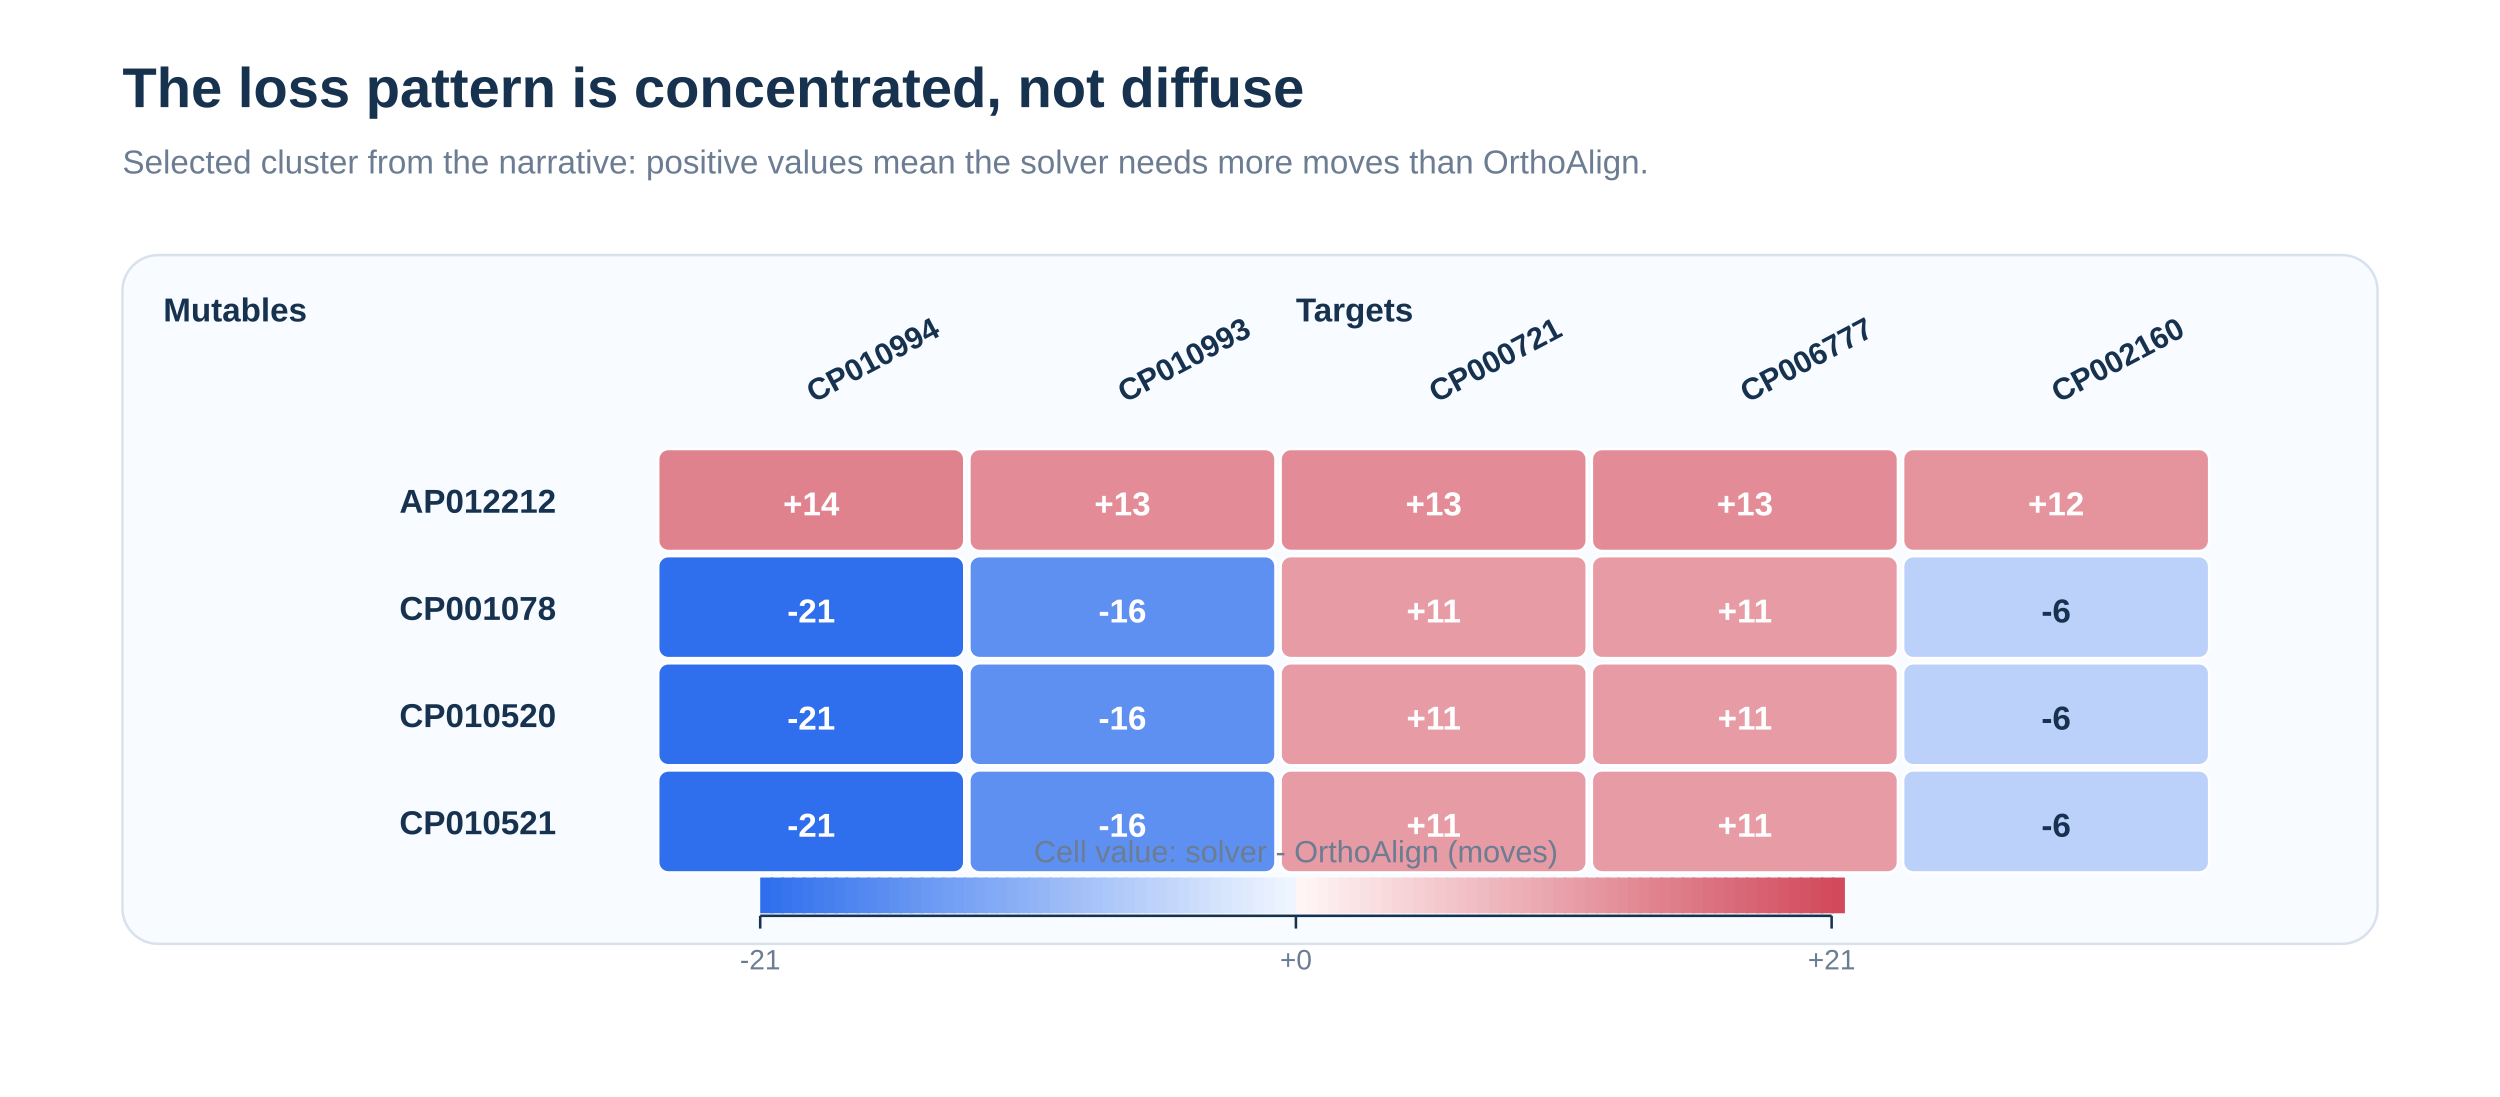
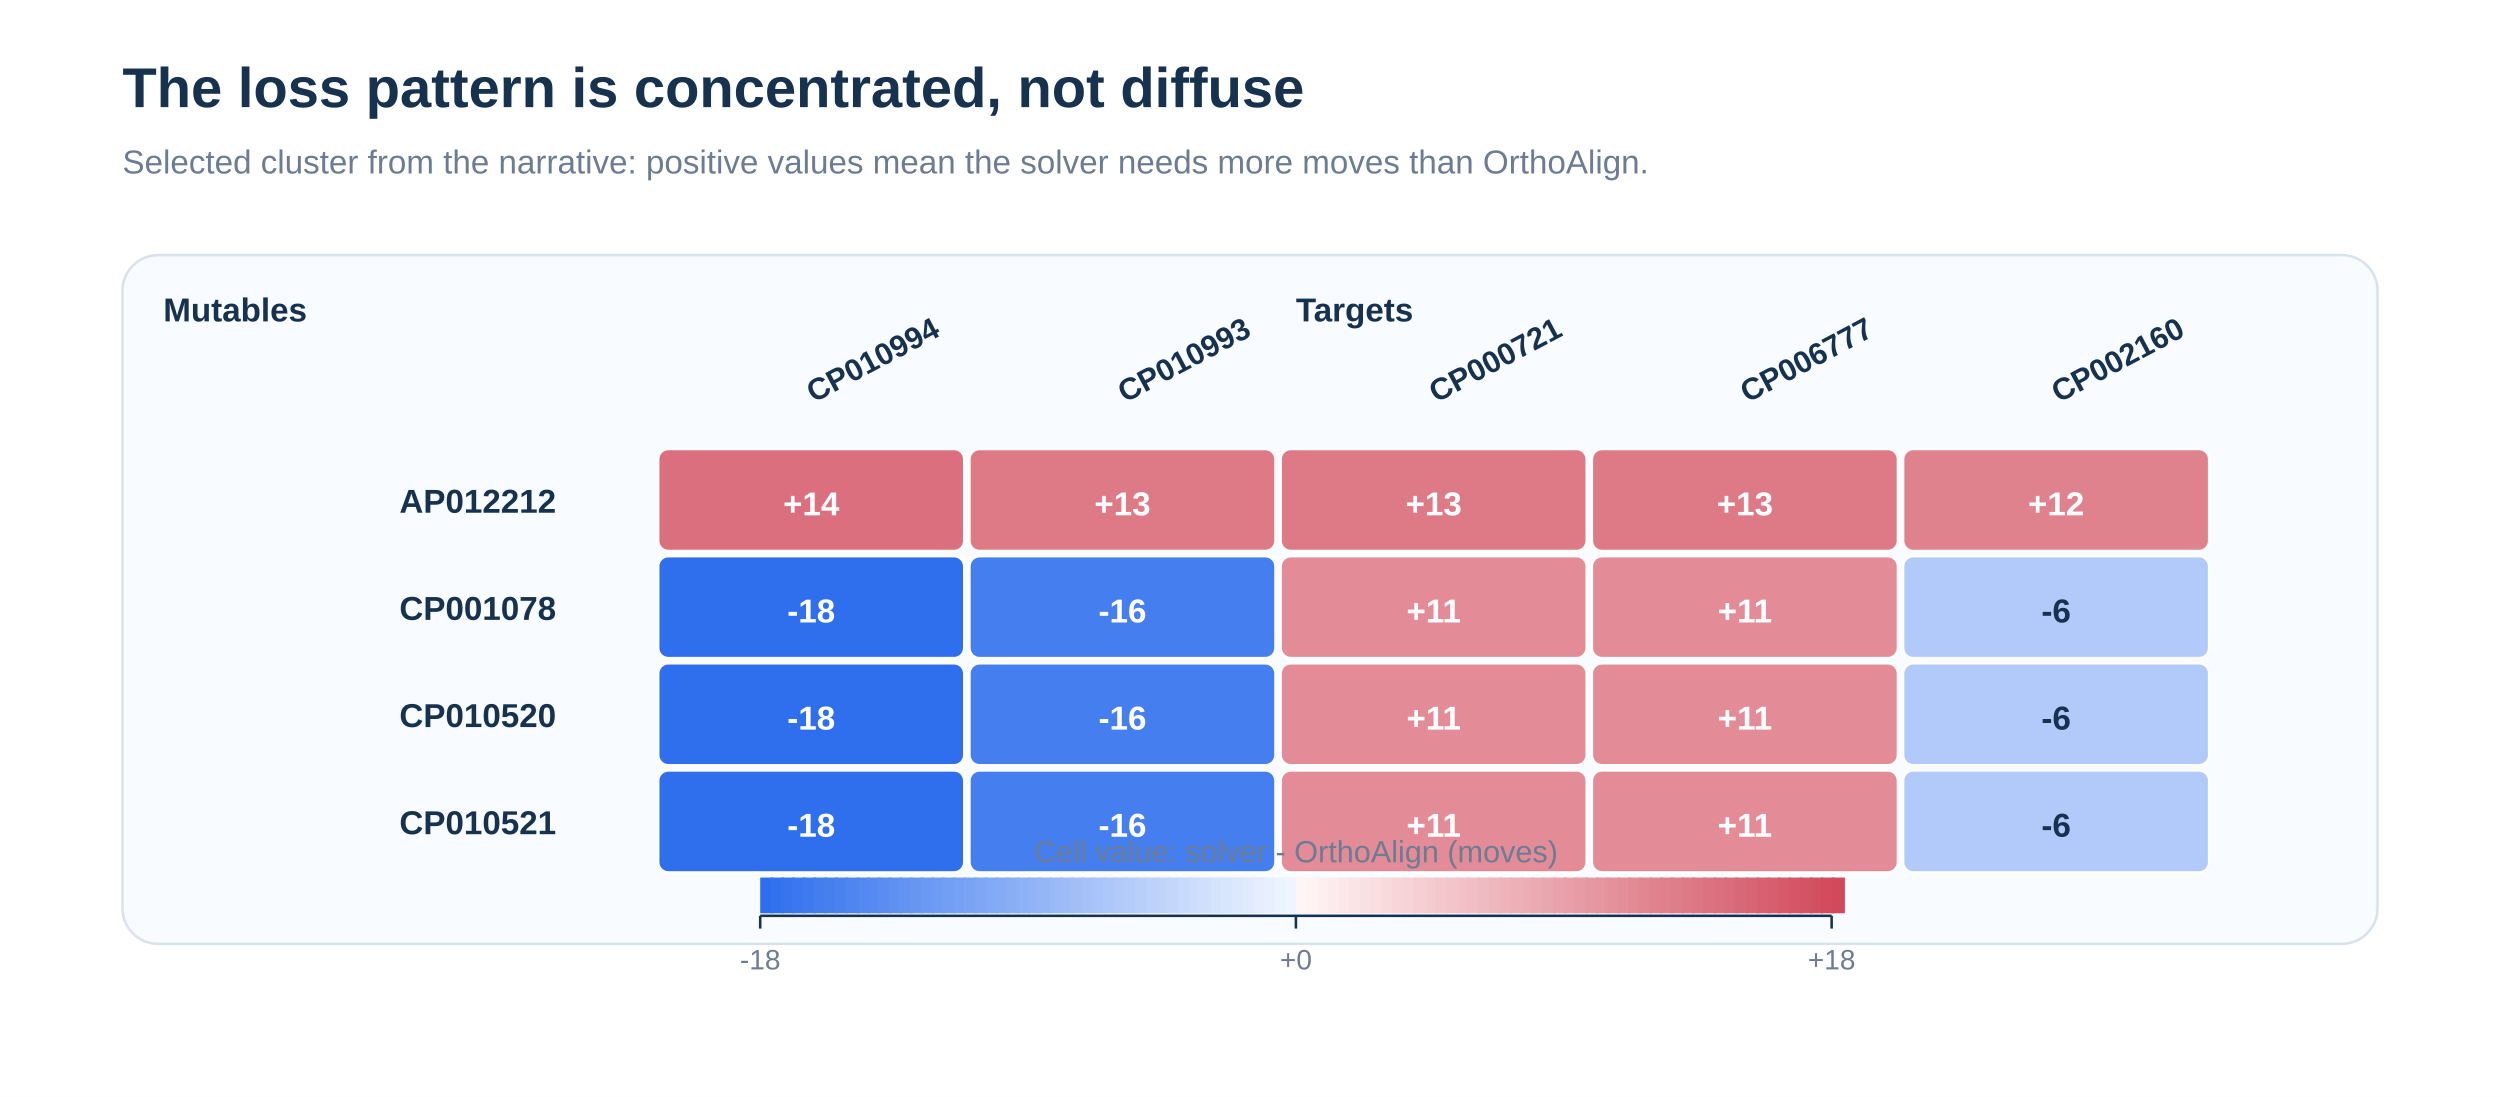
<svg xmlns="http://www.w3.org/2000/svg" width="980" height="430" viewBox="0 0 980 430" role="img" aria-labelledby="title desc">
  <rect x="0.0" y="0.0" width="980.0" height="430.0" fill="#ffffff" stroke="none" stroke-width="1" />
  <text x="48.0" y="42.0" fill="#16324f" font-size="22" font-family="Segoe UI, Arial, sans-serif" font-weight="700" text-anchor="start">The loss pattern is concentrated, not diffuse</text>
  <text x="48.0" y="68.0" fill="#6b7c93" font-size="13" font-family="Segoe UI, Arial, sans-serif" font-weight="400" text-anchor="start">Selected cluster from the narrative: positive values mean the solver needs more moves than OrthoAlign.</text>
  <rect x="48.0" y="100.0" width="884.0" height="270.0" fill="#f8fbff" stroke="#d9e2ec" stroke-width="1" rx="14" />
  <text x="218.0" y="201.0" fill="#16324f" font-size="13" font-family="Segoe UI, Arial, sans-serif" font-weight="600" text-anchor="end">AP012212</text>
  <text x="218.0" y="243.0" fill="#16324f" font-size="13" font-family="Segoe UI, Arial, sans-serif" font-weight="600" text-anchor="end">CP001078</text>
  <text x="218.0" y="285.0" fill="#16324f" font-size="13" font-family="Segoe UI, Arial, sans-serif" font-weight="600" text-anchor="end">CP010520</text>
  <text x="218.0" y="327.0" fill="#16324f" font-size="13" font-family="Segoe UI, Arial, sans-serif" font-weight="600" text-anchor="end">CP010521</text>
  <text x="319.0" y="158.0" fill="#16324f" font-size="12" font-family="Segoe UI, Arial, sans-serif" font-weight="600" text-anchor="start" transform="rotate(-28.0 319.0 158.0)">CP010994</text>
  <text x="441.0" y="158.0" fill="#16324f" font-size="12" font-family="Segoe UI, Arial, sans-serif" font-weight="600" text-anchor="start" transform="rotate(-28.0 441.0 158.0)">CP010993</text>
  <text x="563.0" y="158.0" fill="#16324f" font-size="12" font-family="Segoe UI, Arial, sans-serif" font-weight="600" text-anchor="start" transform="rotate(-28.0 563.0 158.0)">CP000721</text>
  <text x="685.0" y="158.0" fill="#16324f" font-size="12" font-family="Segoe UI, Arial, sans-serif" font-weight="600" text-anchor="start" transform="rotate(-28.0 685.0 158.0)">CP006777</text>
  <text x="807.0" y="158.0" fill="#16324f" font-size="12" font-family="Segoe UI, Arial, sans-serif" font-weight="600" text-anchor="start" transform="rotate(-28.0 807.0 158.0)">CP002160</text>
-   <rect x="258.0" y="176.0" width="120.0" height="40.0" fill="#e0828e" stroke="#ffffff" stroke-width="1" rx="4" />
+   <rect x="258.0" y="176.0" width="120.0" height="40.0" fill="#db6f7d" stroke="#ffffff" stroke-width="1" rx="4" />
  <text x="318.0" y="202.0" fill="#ffffff" font-size="13" font-family="Segoe UI, Arial, sans-serif" font-weight="700" text-anchor="middle">+14</text>
-   <rect x="380.0" y="176.0" width="120.0" height="40.0" fill="#e38b96" stroke="#ffffff" stroke-width="1" rx="4" />
+   <rect x="380.0" y="176.0" width="120.0" height="40.0" fill="#de7986" stroke="#ffffff" stroke-width="1" rx="4" />
  <text x="440.0" y="202.0" fill="#ffffff" font-size="13" font-family="Segoe UI, Arial, sans-serif" font-weight="700" text-anchor="middle">+13</text>
-   <rect x="502.0" y="176.0" width="120.0" height="40.0" fill="#e38b96" stroke="#ffffff" stroke-width="1" rx="4" />
+   <rect x="502.0" y="176.0" width="120.0" height="40.0" fill="#de7986" stroke="#ffffff" stroke-width="1" rx="4" />
  <text x="562.0" y="202.0" fill="#ffffff" font-size="13" font-family="Segoe UI, Arial, sans-serif" font-weight="700" text-anchor="middle">+13</text>
-   <rect x="624.0" y="176.0" width="120.0" height="40.0" fill="#e38b96" stroke="#ffffff" stroke-width="1" rx="4" />
+   <rect x="624.0" y="176.0" width="120.0" height="40.0" fill="#de7986" stroke="#ffffff" stroke-width="1" rx="4" />
  <text x="684.0" y="202.0" fill="#ffffff" font-size="13" font-family="Segoe UI, Arial, sans-serif" font-weight="700" text-anchor="middle">+13</text>
-   <rect x="746.0" y="176.0" width="120.0" height="40.0" fill="#e5939d" stroke="#ffffff" stroke-width="1" rx="4" />
+   <rect x="746.0" y="176.0" width="120.0" height="40.0" fill="#e0828e" stroke="#ffffff" stroke-width="1" rx="4" />
  <text x="806.0" y="202.0" fill="#ffffff" font-size="13" font-family="Segoe UI, Arial, sans-serif" font-weight="700" text-anchor="middle">+12</text>
  <rect x="258.0" y="218.0" width="120.0" height="40.0" fill="#2f6fed" stroke="#ffffff" stroke-width="1" rx="4" />
-   <text x="318.0" y="244.0" fill="#ffffff" font-size="13" font-family="Segoe UI, Arial, sans-serif" font-weight="700" text-anchor="middle">-21</text>
-   <rect x="380.0" y="218.0" width="120.0" height="40.0" fill="#5e90f1" stroke="#ffffff" stroke-width="1" rx="4" />
+   <text x="318.0" y="244.0" fill="#ffffff" font-size="13" font-family="Segoe UI, Arial, sans-serif" font-weight="700" text-anchor="middle">-18</text>
+   <rect x="380.0" y="218.0" width="120.0" height="40.0" fill="#457eef" stroke="#ffffff" stroke-width="1" rx="4" />
  <text x="440.0" y="244.0" fill="#ffffff" font-size="13" font-family="Segoe UI, Arial, sans-serif" font-weight="700" text-anchor="middle">-16</text>
-   <rect x="502.0" y="218.0" width="120.0" height="40.0" fill="#e79ba4" stroke="#ffffff" stroke-width="1" rx="4" />
+   <rect x="502.0" y="218.0" width="120.0" height="40.0" fill="#e38c97" stroke="#ffffff" stroke-width="1" rx="4" />
  <text x="562.0" y="244.0" fill="#ffffff" font-size="13" font-family="Segoe UI, Arial, sans-serif" font-weight="700" text-anchor="middle">+11</text>
-   <rect x="624.0" y="218.0" width="120.0" height="40.0" fill="#e79ba4" stroke="#ffffff" stroke-width="1" rx="4" />
+   <rect x="624.0" y="218.0" width="120.0" height="40.0" fill="#e38c97" stroke="#ffffff" stroke-width="1" rx="4" />
  <text x="684.0" y="244.0" fill="#ffffff" font-size="13" font-family="Segoe UI, Arial, sans-serif" font-weight="700" text-anchor="middle">+11</text>
-   <rect x="746.0" y="218.0" width="120.0" height="40.0" fill="#bbd1fa" stroke="#ffffff" stroke-width="1" rx="4" />
+   <rect x="746.0" y="218.0" width="120.0" height="40.0" fill="#b2caf9" stroke="#ffffff" stroke-width="1" rx="4" />
  <text x="806.0" y="244.0" fill="#16324f" font-size="13" font-family="Segoe UI, Arial, sans-serif" font-weight="700" text-anchor="middle">-6</text>
  <rect x="258.0" y="260.0" width="120.0" height="40.0" fill="#2f6fed" stroke="#ffffff" stroke-width="1" rx="4" />
-   <text x="318.0" y="286.0" fill="#ffffff" font-size="13" font-family="Segoe UI, Arial, sans-serif" font-weight="700" text-anchor="middle">-21</text>
-   <rect x="380.0" y="260.0" width="120.0" height="40.0" fill="#5e90f1" stroke="#ffffff" stroke-width="1" rx="4" />
+   <text x="318.0" y="286.0" fill="#ffffff" font-size="13" font-family="Segoe UI, Arial, sans-serif" font-weight="700" text-anchor="middle">-18</text>
+   <rect x="380.0" y="260.0" width="120.0" height="40.0" fill="#457eef" stroke="#ffffff" stroke-width="1" rx="4" />
  <text x="440.0" y="286.0" fill="#ffffff" font-size="13" font-family="Segoe UI, Arial, sans-serif" font-weight="700" text-anchor="middle">-16</text>
-   <rect x="502.0" y="260.0" width="120.0" height="40.0" fill="#e79ba4" stroke="#ffffff" stroke-width="1" rx="4" />
+   <rect x="502.0" y="260.0" width="120.0" height="40.0" fill="#e38c97" stroke="#ffffff" stroke-width="1" rx="4" />
  <text x="562.0" y="286.0" fill="#ffffff" font-size="13" font-family="Segoe UI, Arial, sans-serif" font-weight="700" text-anchor="middle">+11</text>
-   <rect x="624.0" y="260.0" width="120.0" height="40.0" fill="#e79ba4" stroke="#ffffff" stroke-width="1" rx="4" />
+   <rect x="624.0" y="260.0" width="120.0" height="40.0" fill="#e38c97" stroke="#ffffff" stroke-width="1" rx="4" />
  <text x="684.0" y="286.0" fill="#ffffff" font-size="13" font-family="Segoe UI, Arial, sans-serif" font-weight="700" text-anchor="middle">+11</text>
-   <rect x="746.0" y="260.0" width="120.0" height="40.0" fill="#bbd1fa" stroke="#ffffff" stroke-width="1" rx="4" />
+   <rect x="746.0" y="260.0" width="120.0" height="40.0" fill="#b2caf9" stroke="#ffffff" stroke-width="1" rx="4" />
  <text x="806.0" y="286.0" fill="#16324f" font-size="13" font-family="Segoe UI, Arial, sans-serif" font-weight="700" text-anchor="middle">-6</text>
  <rect x="258.0" y="302.0" width="120.0" height="40.0" fill="#2f6fed" stroke="#ffffff" stroke-width="1" rx="4" />
-   <text x="318.0" y="328.0" fill="#ffffff" font-size="13" font-family="Segoe UI, Arial, sans-serif" font-weight="700" text-anchor="middle">-21</text>
-   <rect x="380.0" y="302.0" width="120.0" height="40.0" fill="#5e90f1" stroke="#ffffff" stroke-width="1" rx="4" />
+   <text x="318.0" y="328.0" fill="#ffffff" font-size="13" font-family="Segoe UI, Arial, sans-serif" font-weight="700" text-anchor="middle">-18</text>
+   <rect x="380.0" y="302.0" width="120.0" height="40.0" fill="#457eef" stroke="#ffffff" stroke-width="1" rx="4" />
  <text x="440.0" y="328.0" fill="#ffffff" font-size="13" font-family="Segoe UI, Arial, sans-serif" font-weight="700" text-anchor="middle">-16</text>
-   <rect x="502.0" y="302.0" width="120.0" height="40.0" fill="#e79ba4" stroke="#ffffff" stroke-width="1" rx="4" />
+   <rect x="502.0" y="302.0" width="120.0" height="40.0" fill="#e38c97" stroke="#ffffff" stroke-width="1" rx="4" />
  <text x="562.0" y="328.0" fill="#ffffff" font-size="13" font-family="Segoe UI, Arial, sans-serif" font-weight="700" text-anchor="middle">+11</text>
-   <rect x="624.0" y="302.0" width="120.0" height="40.0" fill="#e79ba4" stroke="#ffffff" stroke-width="1" rx="4" />
+   <rect x="624.0" y="302.0" width="120.0" height="40.0" fill="#e38c97" stroke="#ffffff" stroke-width="1" rx="4" />
  <text x="684.0" y="328.0" fill="#ffffff" font-size="13" font-family="Segoe UI, Arial, sans-serif" font-weight="700" text-anchor="middle">+11</text>
-   <rect x="746.0" y="302.0" width="120.0" height="40.0" fill="#bbd1fa" stroke="#ffffff" stroke-width="1" rx="4" />
+   <rect x="746.0" y="302.0" width="120.0" height="40.0" fill="#b2caf9" stroke="#ffffff" stroke-width="1" rx="4" />
  <text x="806.0" y="328.0" fill="#16324f" font-size="13" font-family="Segoe UI, Arial, sans-serif" font-weight="700" text-anchor="middle">-6</text>
  <rect x="298.0" y="344.0" width="5.2" height="14.0" fill="#2f6fed" stroke="none" stroke-width="1" />
  <rect x="302.2" y="344.0" width="5.2" height="14.0" fill="#3372ed" stroke="none" stroke-width="1" />
  <rect x="306.4" y="344.0" width="5.2" height="14.0" fill="#3774ee" stroke="none" stroke-width="1" />
  <rect x="310.6" y="344.0" width="5.2" height="14.0" fill="#3b77ee" stroke="none" stroke-width="1" />
  <rect x="314.8" y="344.0" width="5.2" height="14.0" fill="#3f7aee" stroke="none" stroke-width="1" />
  <rect x="319.0" y="344.0" width="5.2" height="14.0" fill="#437def" stroke="none" stroke-width="1" />
  <rect x="323.2" y="344.0" width="5.2" height="14.0" fill="#477fef" stroke="none" stroke-width="1" />
  <rect x="327.4" y="344.0" width="5.2" height="14.0" fill="#4a82f0" stroke="none" stroke-width="1" />
  <rect x="331.6" y="344.0" width="5.2" height="14.0" fill="#4e85f0" stroke="none" stroke-width="1" />
  <rect x="335.8" y="344.0" width="5.2" height="14.0" fill="#5288f0" stroke="none" stroke-width="1" />
  <rect x="340.0" y="344.0" width="5.2" height="14.0" fill="#568af1" stroke="none" stroke-width="1" />
  <rect x="344.2" y="344.0" width="5.2" height="14.0" fill="#5a8df1" stroke="none" stroke-width="1" />
  <rect x="348.4" y="344.0" width="5.2" height="14.0" fill="#5e90f1" stroke="none" stroke-width="1" />
  <rect x="352.6" y="344.0" width="5.2" height="14.0" fill="#6293f2" stroke="none" stroke-width="1" />
  <rect x="356.8" y="344.0" width="5.2" height="14.0" fill="#6695f2" stroke="none" stroke-width="1" />
  <rect x="361.0" y="344.0" width="5.2" height="14.0" fill="#6a98f2" stroke="none" stroke-width="1" />
  <rect x="365.2" y="344.0" width="5.2" height="14.0" fill="#6e9bf3" stroke="none" stroke-width="1" />
  <rect x="369.4" y="344.0" width="5.2" height="14.0" fill="#729ef3" stroke="none" stroke-width="1" />
  <rect x="373.6" y="344.0" width="5.2" height="14.0" fill="#76a0f3" stroke="none" stroke-width="1" />
  <rect x="377.8" y="344.0" width="5.2" height="14.0" fill="#79a3f4" stroke="none" stroke-width="1" />
  <rect x="382.0" y="344.0" width="5.2" height="14.0" fill="#7da6f4" stroke="none" stroke-width="1" />
  <rect x="386.2" y="344.0" width="5.2" height="14.0" fill="#81a9f5" stroke="none" stroke-width="1" />
  <rect x="390.4" y="344.0" width="5.2" height="14.0" fill="#85abf5" stroke="none" stroke-width="1" />
  <rect x="394.6" y="344.0" width="5.2" height="14.0" fill="#89aef5" stroke="none" stroke-width="1" />
  <rect x="398.8" y="344.0" width="5.2" height="14.0" fill="#8db1f6" stroke="none" stroke-width="1" />
  <rect x="403.0" y="344.0" width="5.2" height="14.0" fill="#91b4f6" stroke="none" stroke-width="1" />
  <rect x="407.2" y="344.0" width="5.2" height="14.0" fill="#95b6f6" stroke="none" stroke-width="1" />
  <rect x="411.4" y="344.0" width="5.2" height="14.0" fill="#99b9f7" stroke="none" stroke-width="1" />
  <rect x="415.6" y="344.0" width="5.2" height="14.0" fill="#9dbcf7" stroke="none" stroke-width="1" />
  <rect x="419.8" y="344.0" width="5.2" height="14.0" fill="#a1bef7" stroke="none" stroke-width="1" />
  <rect x="424.0" y="344.0" width="5.2" height="14.0" fill="#a5c1f8" stroke="none" stroke-width="1" />
  <rect x="428.2" y="344.0" width="5.2" height="14.0" fill="#a9c4f8" stroke="none" stroke-width="1" />
  <rect x="432.4" y="344.0" width="5.2" height="14.0" fill="#acc7f9" stroke="none" stroke-width="1" />
  <rect x="436.6" y="344.0" width="5.2" height="14.0" fill="#b0c9f9" stroke="none" stroke-width="1" />
  <rect x="440.8" y="344.0" width="5.2" height="14.0" fill="#b4ccf9" stroke="none" stroke-width="1" />
  <rect x="445.0" y="344.0" width="5.2" height="14.0" fill="#b8cffa" stroke="none" stroke-width="1" />
  <rect x="449.2" y="344.0" width="5.2" height="14.0" fill="#bcd2fa" stroke="none" stroke-width="1" />
  <rect x="453.4" y="344.0" width="5.2" height="14.0" fill="#c0d4fa" stroke="none" stroke-width="1" />
  <rect x="457.6" y="344.0" width="5.2" height="14.0" fill="#c4d7fb" stroke="none" stroke-width="1" />
  <rect x="461.8" y="344.0" width="5.2" height="14.0" fill="#c8dafb" stroke="none" stroke-width="1" />
  <rect x="466.0" y="344.0" width="5.2" height="14.0" fill="#ccddfb" stroke="none" stroke-width="1" />
  <rect x="470.2" y="344.0" width="5.2" height="14.0" fill="#d0dffc" stroke="none" stroke-width="1" />
  <rect x="474.4" y="344.0" width="5.2" height="14.0" fill="#d4e2fc" stroke="none" stroke-width="1" />
  <rect x="478.6" y="344.0" width="5.2" height="14.0" fill="#d8e5fc" stroke="none" stroke-width="1" />
  <rect x="482.8" y="344.0" width="5.2" height="14.0" fill="#dbe8fd" stroke="none" stroke-width="1" />
  <rect x="487.0" y="344.0" width="5.2" height="14.0" fill="#dfeafd" stroke="none" stroke-width="1" />
  <rect x="491.2" y="344.0" width="5.2" height="14.0" fill="#e3edfe" stroke="none" stroke-width="1" />
  <rect x="495.4" y="344.0" width="5.2" height="14.0" fill="#e7f0fe" stroke="none" stroke-width="1" />
  <rect x="499.6" y="344.0" width="5.2" height="14.0" fill="#ebf3fe" stroke="none" stroke-width="1" />
  <rect x="503.8" y="344.0" width="5.2" height="14.0" fill="#eff5ff" stroke="none" stroke-width="1" />
  <rect x="508.0" y="344.0" width="5.2" height="14.0" fill="#fff5f5" stroke="none" stroke-width="1" />
  <rect x="512.2" y="344.0" width="5.2" height="14.0" fill="#fef2f2" stroke="none" stroke-width="1" />
  <rect x="516.4" y="344.0" width="5.2" height="14.0" fill="#fdeeef" stroke="none" stroke-width="1" />
  <rect x="520.6" y="344.0" width="5.2" height="14.0" fill="#fcebec" stroke="none" stroke-width="1" />
  <rect x="524.8" y="344.0" width="5.2" height="14.0" fill="#fbe7e9" stroke="none" stroke-width="1" />
  <rect x="529.0" y="344.0" width="5.2" height="14.0" fill="#fae4e6" stroke="none" stroke-width="1" />
  <rect x="533.2" y="344.0" width="5.2" height="14.0" fill="#f9e0e3" stroke="none" stroke-width="1" />
  <rect x="537.4" y="344.0" width="5.2" height="14.0" fill="#f9dddf" stroke="none" stroke-width="1" />
  <rect x="541.6" y="344.0" width="5.2" height="14.0" fill="#f8d9dc" stroke="none" stroke-width="1" />
  <rect x="545.8" y="344.0" width="5.2" height="14.0" fill="#f7d6d9" stroke="none" stroke-width="1" />
  <rect x="550.0" y="344.0" width="5.2" height="14.0" fill="#f6d3d6" stroke="none" stroke-width="1" />
  <rect x="554.2" y="344.0" width="5.2" height="14.0" fill="#f5cfd3" stroke="none" stroke-width="1" />
  <rect x="558.4" y="344.0" width="5.2" height="14.0" fill="#f4ccd0" stroke="none" stroke-width="1" />
  <rect x="562.6" y="344.0" width="5.2" height="14.0" fill="#f3c8cd" stroke="none" stroke-width="1" />
  <rect x="566.8" y="344.0" width="5.2" height="14.0" fill="#f2c5ca" stroke="none" stroke-width="1" />
  <rect x="571.0" y="344.0" width="5.2" height="14.0" fill="#f1c1c7" stroke="none" stroke-width="1" />
  <rect x="575.2" y="344.0" width="5.2" height="14.0" fill="#f0bec4" stroke="none" stroke-width="1" />
  <rect x="579.4" y="344.0" width="5.2" height="14.0" fill="#efbbc1" stroke="none" stroke-width="1" />
  <rect x="583.6" y="344.0" width="5.2" height="14.0" fill="#eeb7be" stroke="none" stroke-width="1" />
  <rect x="587.8" y="344.0" width="5.2" height="14.0" fill="#eeb4ba" stroke="none" stroke-width="1" />
  <rect x="592.0" y="344.0" width="5.2" height="14.0" fill="#edb0b7" stroke="none" stroke-width="1" />
  <rect x="596.2" y="344.0" width="5.2" height="14.0" fill="#ecadb4" stroke="none" stroke-width="1" />
  <rect x="600.4" y="344.0" width="5.2" height="14.0" fill="#eba9b1" stroke="none" stroke-width="1" />
  <rect x="604.6" y="344.0" width="5.2" height="14.0" fill="#eaa6ae" stroke="none" stroke-width="1" />
  <rect x="608.8" y="344.0" width="5.2" height="14.0" fill="#e9a2ab" stroke="none" stroke-width="1" />
  <rect x="613.0" y="344.0" width="5.2" height="14.0" fill="#e89fa8" stroke="none" stroke-width="1" />
  <rect x="617.2" y="344.0" width="5.2" height="14.0" fill="#e79ca5" stroke="none" stroke-width="1" />
  <rect x="621.4" y="344.0" width="5.2" height="14.0" fill="#e698a2" stroke="none" stroke-width="1" />
  <rect x="625.6" y="344.0" width="5.2" height="14.0" fill="#e5959f" stroke="none" stroke-width="1" />
  <rect x="629.8" y="344.0" width="5.2" height="14.0" fill="#e4919c" stroke="none" stroke-width="1" />
  <rect x="634.0" y="344.0" width="5.2" height="14.0" fill="#e38e99" stroke="none" stroke-width="1" />
  <rect x="638.2" y="344.0" width="5.2" height="14.0" fill="#e28a96" stroke="none" stroke-width="1" />
  <rect x="642.4" y="344.0" width="5.2" height="14.0" fill="#e28792" stroke="none" stroke-width="1" />
  <rect x="646.6" y="344.0" width="5.2" height="14.0" fill="#e1838f" stroke="none" stroke-width="1" />
  <rect x="650.8" y="344.0" width="5.2" height="14.0" fill="#e0808c" stroke="none" stroke-width="1" />
  <rect x="655.0" y="344.0" width="5.2" height="14.0" fill="#df7d89" stroke="none" stroke-width="1" />
  <rect x="659.2" y="344.0" width="5.2" height="14.0" fill="#de7986" stroke="none" stroke-width="1" />
  <rect x="663.4" y="344.0" width="5.2" height="14.0" fill="#dd7683" stroke="none" stroke-width="1" />
  <rect x="667.6" y="344.0" width="5.2" height="14.0" fill="#dc7280" stroke="none" stroke-width="1" />
  <rect x="671.8" y="344.0" width="5.2" height="14.0" fill="#db6f7d" stroke="none" stroke-width="1" />
  <rect x="676.0" y="344.0" width="5.2" height="14.0" fill="#da6b7a" stroke="none" stroke-width="1" />
  <rect x="680.2" y="344.0" width="5.2" height="14.0" fill="#d96877" stroke="none" stroke-width="1" />
  <rect x="684.4" y="344.0" width="5.2" height="14.0" fill="#d86574" stroke="none" stroke-width="1" />
  <rect x="688.6" y="344.0" width="5.2" height="14.0" fill="#d76171" stroke="none" stroke-width="1" />
  <rect x="692.8" y="344.0" width="5.2" height="14.0" fill="#d75e6d" stroke="none" stroke-width="1" />
  <rect x="697.0" y="344.0" width="5.2" height="14.0" fill="#d65a6a" stroke="none" stroke-width="1" />
  <rect x="701.2" y="344.0" width="5.2" height="14.0" fill="#d55767" stroke="none" stroke-width="1" />
  <rect x="705.4" y="344.0" width="5.2" height="14.0" fill="#d45364" stroke="none" stroke-width="1" />
  <rect x="709.6" y="344.0" width="5.2" height="14.0" fill="#d35061" stroke="none" stroke-width="1" />
  <rect x="713.8" y="344.0" width="5.2" height="14.0" fill="#d24c5e" stroke="none" stroke-width="1" />
  <rect x="718.0" y="344.0" width="5.2" height="14.0" fill="#d1495b" stroke="none" stroke-width="1" />
  <line x1="298.0" y1="359.0" x2="718.0" y2="359.0" stroke="#16324f" stroke-width="1" />
  <line x1="298.0" y1="359.0" x2="298.0" y2="364.0" stroke="#16324f" stroke-width="1" />
-   <text x="298.0" y="380.0" fill="#6b7c93" font-size="11" font-family="Segoe UI, Arial, sans-serif" font-weight="400" text-anchor="middle">-21</text>
+   <text x="298.0" y="380.0" fill="#6b7c93" font-size="11" font-family="Segoe UI, Arial, sans-serif" font-weight="400" text-anchor="middle">-18</text>
  <line x1="508.0" y1="359.0" x2="508.0" y2="364.0" stroke="#16324f" stroke-width="1" />
  <text x="508.0" y="380.0" fill="#6b7c93" font-size="11" font-family="Segoe UI, Arial, sans-serif" font-weight="400" text-anchor="middle">+0</text>
  <line x1="718.0" y1="359.0" x2="718.0" y2="364.0" stroke="#16324f" stroke-width="1" />
-   <text x="718.0" y="380.0" fill="#6b7c93" font-size="11" font-family="Segoe UI, Arial, sans-serif" font-weight="400" text-anchor="middle">+21</text>
+   <text x="718.0" y="380.0" fill="#6b7c93" font-size="11" font-family="Segoe UI, Arial, sans-serif" font-weight="400" text-anchor="middle">+18</text>
  <text x="508.0" y="338.0" fill="#6b7c93" font-size="12" font-family="Segoe UI, Arial, sans-serif" font-weight="400" text-anchor="middle">Cell value: solver - OrthoAlign (moves)</text>
  <text x="64.0" y="126.0" fill="#16324f" font-size="13" font-family="Segoe UI, Arial, sans-serif" font-weight="600" text-anchor="start">Mutables</text>
  <text x="508.0" y="126.0" fill="#16324f" font-size="13" font-family="Segoe UI, Arial, sans-serif" font-weight="600" text-anchor="start">Targets</text>
</svg>
